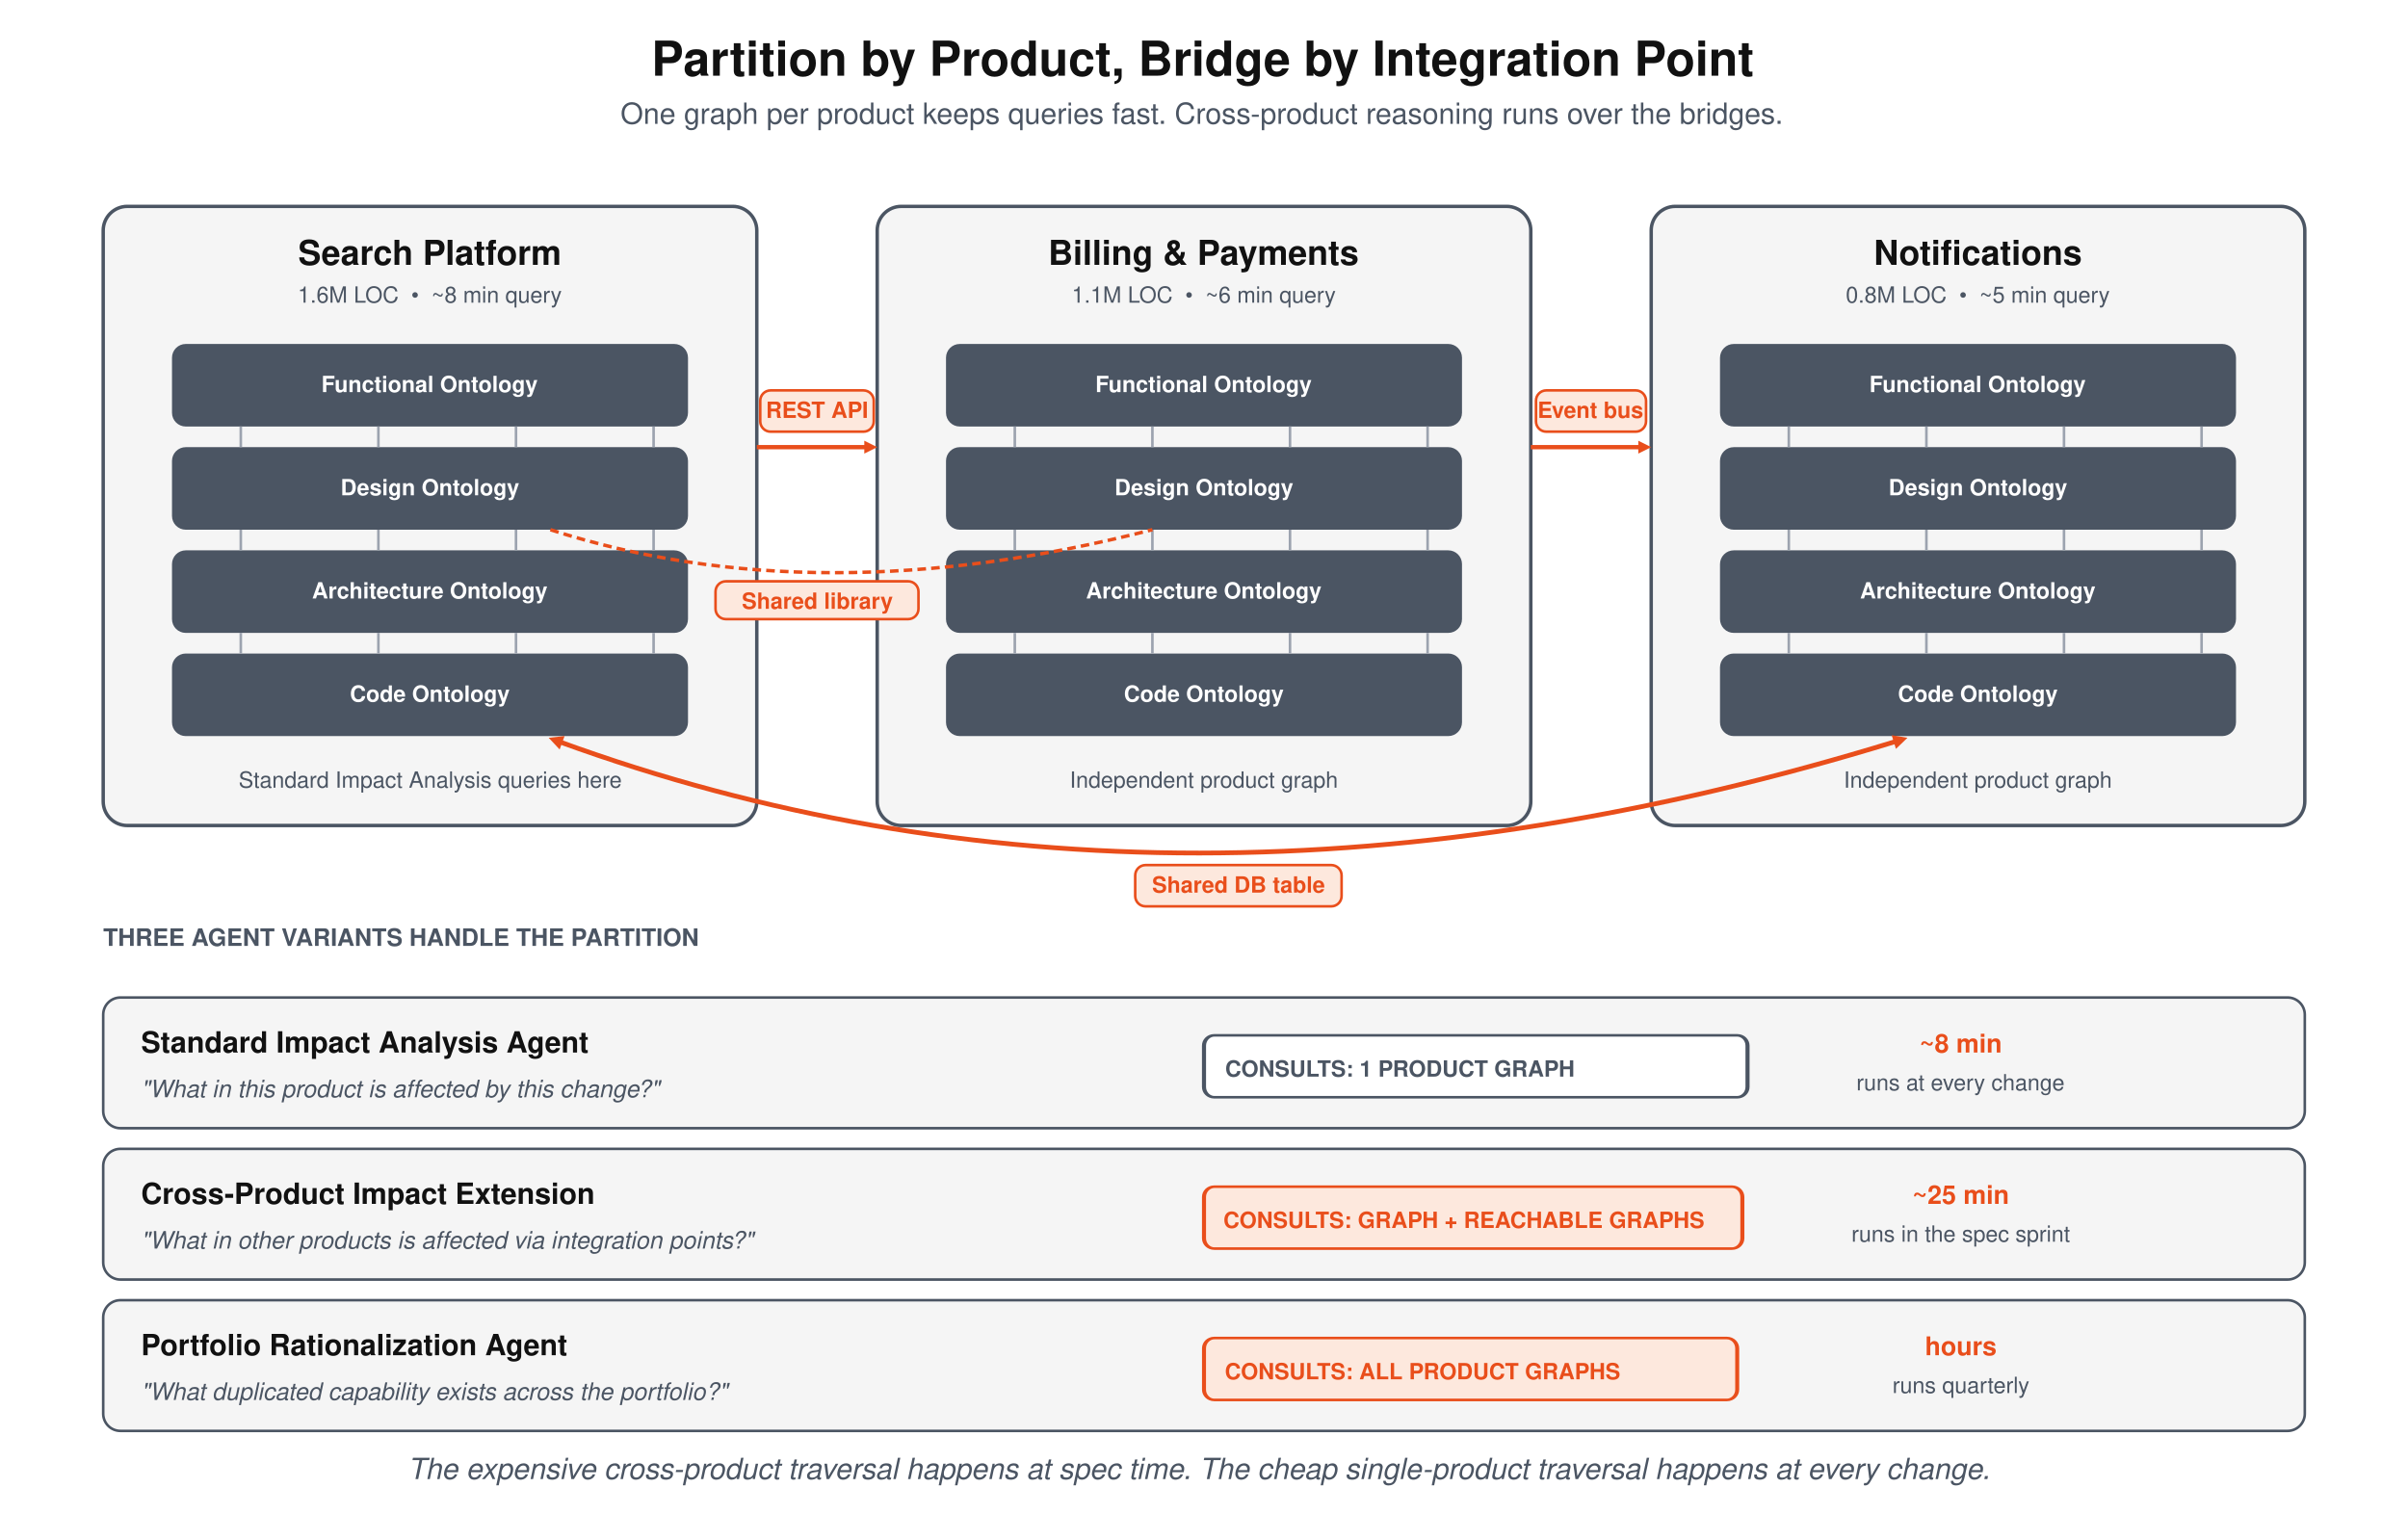
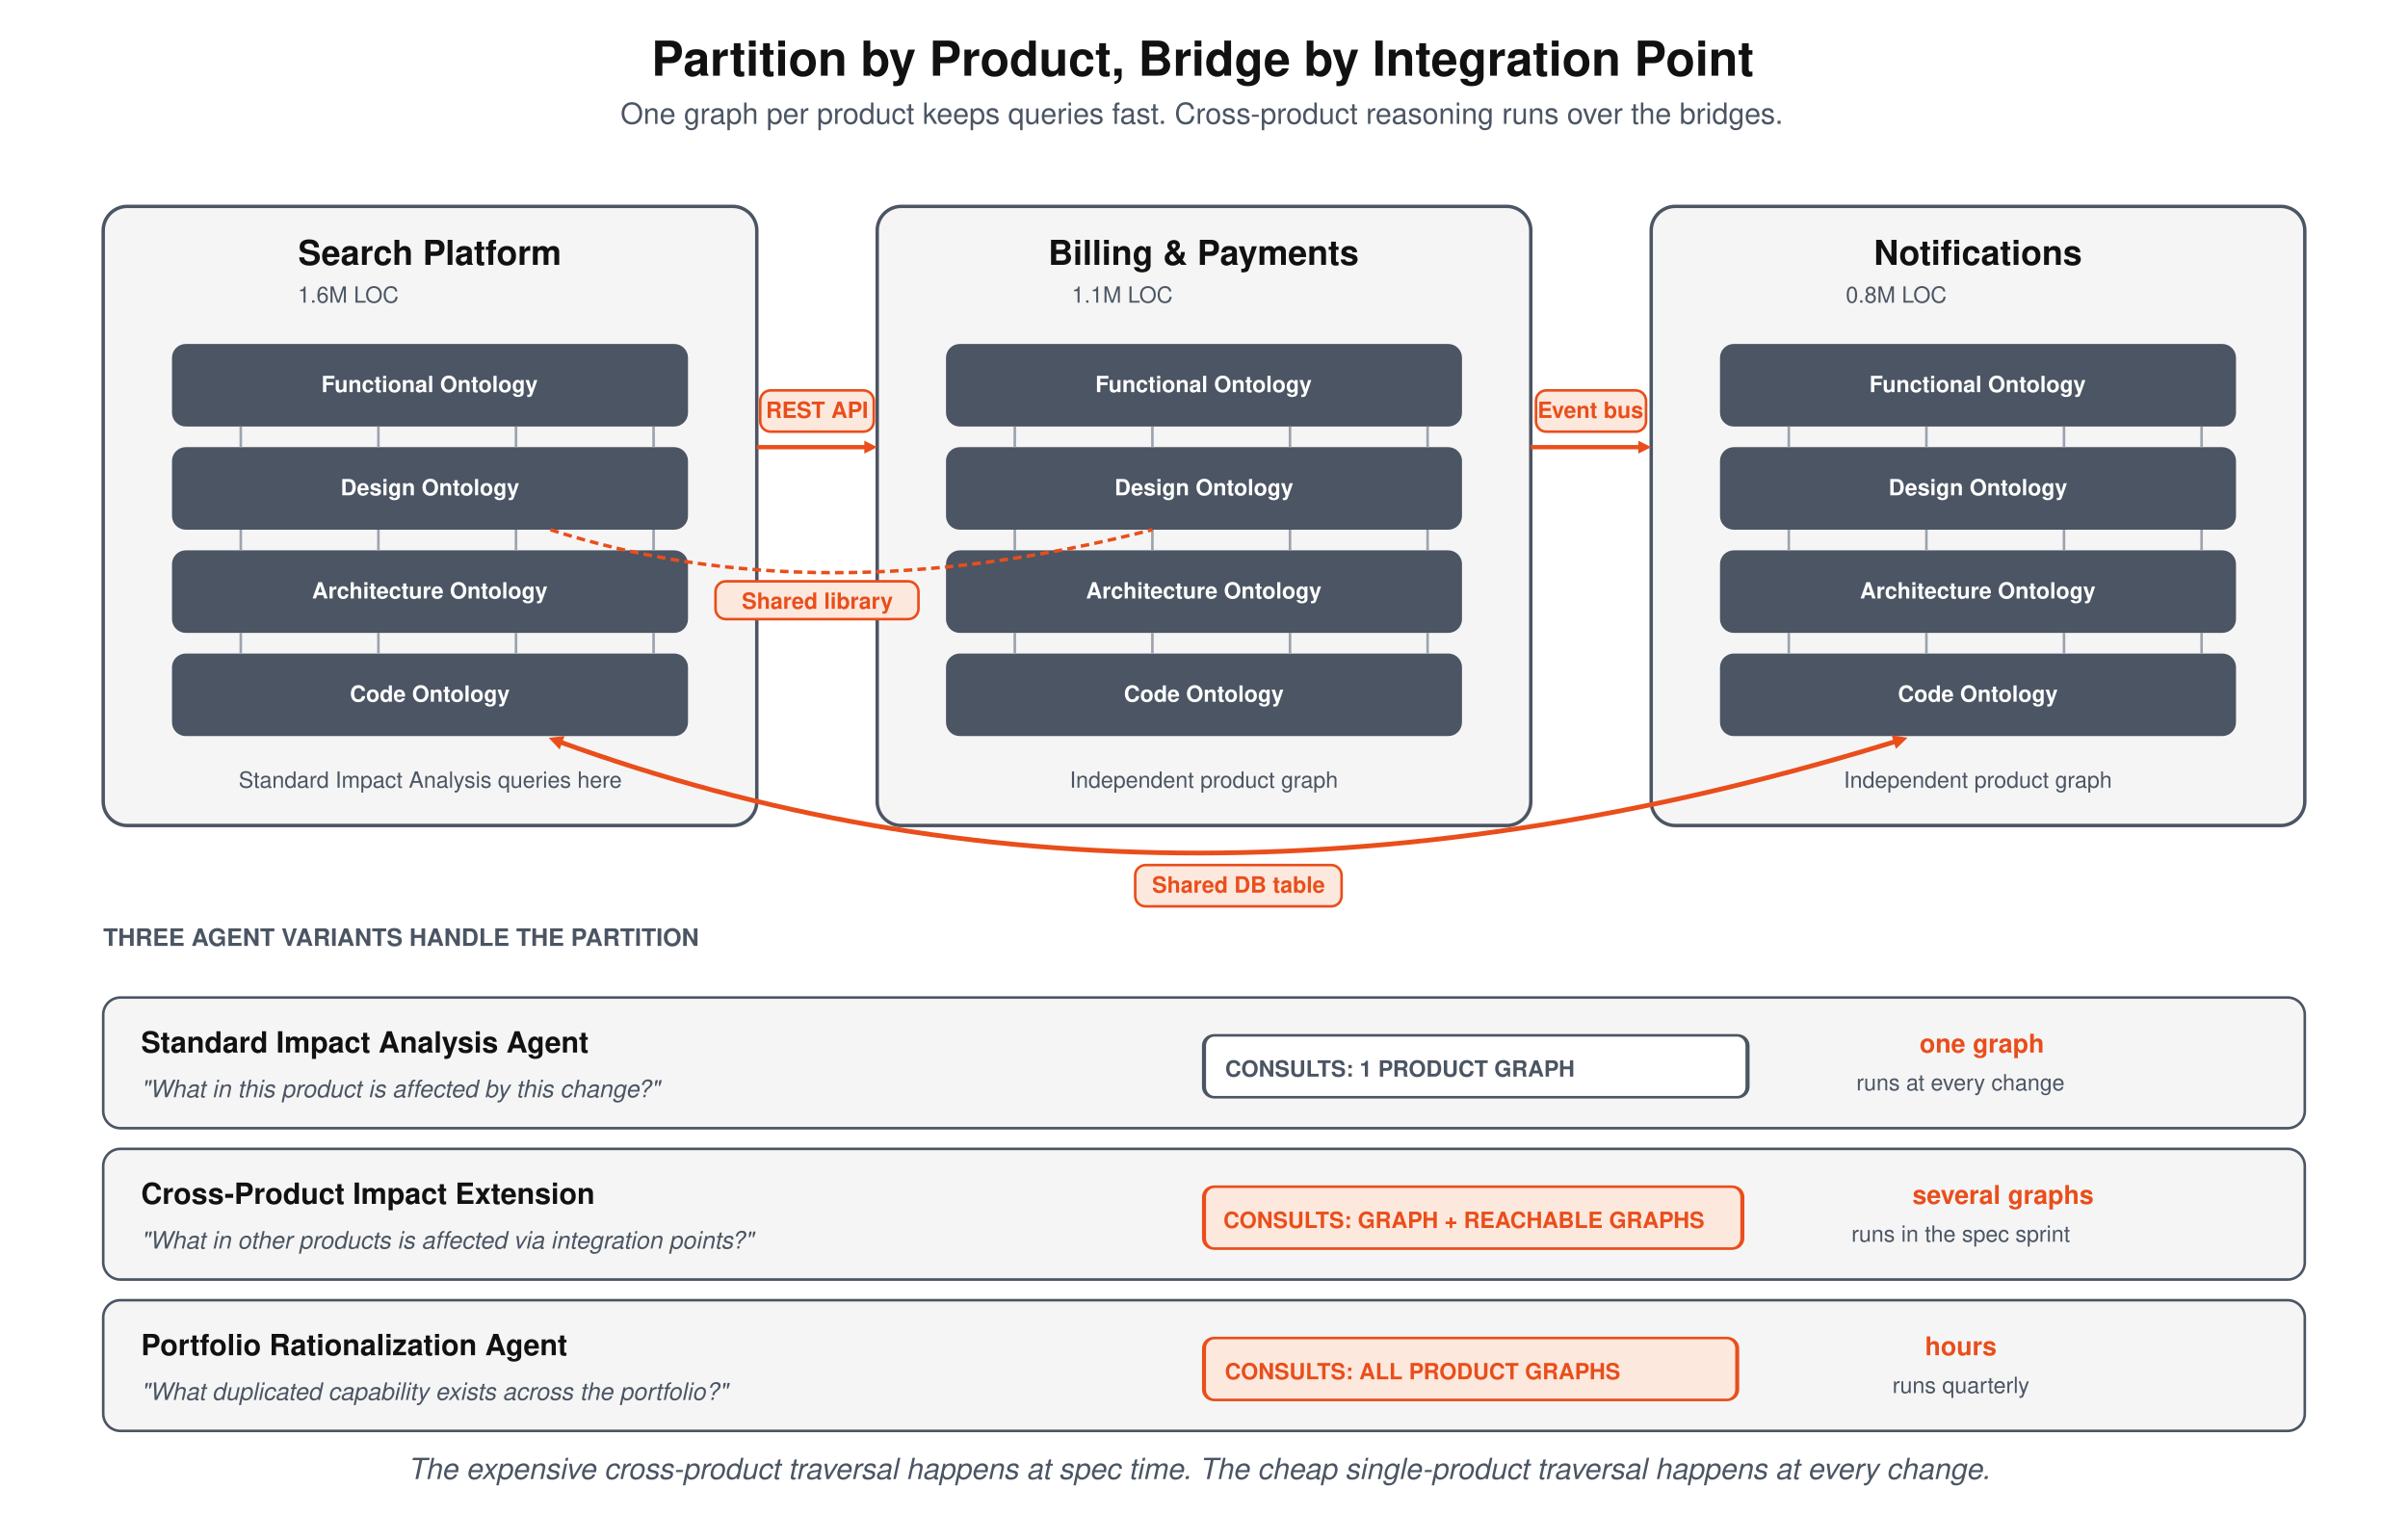
<svg xmlns="http://www.w3.org/2000/svg" viewBox="0 0 1400 880" preserveAspectRatio="xMidYMid meet" width="1400px" height="880px" version="1.1" xml:space="preserve" style="fill-rule:evenodd;clip-rule:evenodd;" class="se-svg">
  <g transform="matrix(1,0,0,1,700,44)">
    <text x="-321.234px" y="0px" style="font-family:'Helvetica-Bold', 'Helvetica';font-weight:700;font-size:28px;fill:var(--se-text,#111111);">Partition by Product, Bridge by Integration Point</text>
  </g>
  <g transform="matrix(1,0,0,1,700,72)">
    <text x="-339.24px" y="0px" style="font-family:'Helvetica';font-size:17px;fill:var(--se-text-secondary,#4b5563);">One graph per product keeps queries fast. Cross-product reasoning runs over the bridges.</text>
  </g>
  <g transform="matrix(1,0,0,1,60,120)">
    <path d="M380,14L380,346C380,353.727 373.727,360 366,360L14,360C6.273,360 0,353.727 0,346L0,14C0,6.273 6.273,0 14,0L366,0C373.727,0 380,6.273 380,14Z" style="fill:var(--se-panel-fill,#f5f5f5);stroke:var(--se-text-secondary,#4b5563);stroke-width:2px;" />
    <g transform="matrix(1,0,0,1,190,34)">
      <text x="-76.694px" y="0px" style="font-family:'Helvetica-Bold', 'Helvetica';font-weight:700;font-size:20px;fill:var(--se-text,#111111);">Search Platform</text>
    </g>
    <g transform="matrix(1,0,0,1,190,56)">
-       <text x="-76.876px" y="0px" style="font-family:'Helvetica';font-size:13px;fill:var(--se-text-secondary,#4b5563);">1.6M LOC  •  ~8 min query</text>
+       <text x="-76.876px" y="0px" style="font-family:'Helvetica';font-size:13px;fill:var(--se-text-secondary,#4b5563);">1.6M LOC</text>
    </g>
    <g transform="matrix(1,0,0,1,40,80)">
      <path d="M300,8L300,40C300,44.415 296.415,48 292,48L8,48C3.585,48 0,44.415 0,40L0,8C0,3.585 3.585,0 8,0L292,0C296.415,0 300,3.585 300,8Z" style="fill:var(--se-text-secondary,#4b5563);" />
      <g transform="matrix(1,0,0,1,150,28)">
        <text x="-63.188px" y="0px" style="font-family:'Helvetica-Bold', 'Helvetica';font-weight:700;font-size:13px;fill:var(--se-box-fill,#ffffff);">Functional Ontology</text>
      </g>
      <path d="M300,68L300,100C300,104.415 296.415,108 292,108L8,108C3.585,108 0,104.415 0,100L0,68C0,63.585 3.585,60 8,60L292,60C296.415,60 300,63.585 300,68Z" style="fill:var(--se-text-secondary,#4b5563);" />
      <g transform="matrix(1,0,0,1,150,88)">
        <text x="-52px" y="0px" style="font-family:'Helvetica-Bold', 'Helvetica';font-weight:700;font-size:13px;fill:var(--se-box-fill,#ffffff);">Design Ontology</text>
      </g>
      <path d="M300,128L300,160C300,164.415 296.415,168 292,168L8,168C3.585,168 0,164.415 0,160L0,128C0,123.585 3.585,120 8,120L292,120C296.415,120 300,123.585 300,128Z" style="fill:var(--se-text-secondary,#4b5563);" />
      <g transform="matrix(1,0,0,1,150,148)">
        <text x="-68.618px" y="0px" style="font-family:'Helvetica-Bold', 'Helvetica';font-weight:700;font-size:13px;fill:var(--se-box-fill,#ffffff);">Architecture Ontology</text>
      </g>
      <path d="M300,188L300,220C300,224.415 296.415,228 292,228L8,228C3.585,228 0,224.415 0,220L0,188C0,183.585 3.585,180 8,180L292,180C296.415,180 300,183.585 300,188Z" style="fill:var(--se-text-secondary,#4b5563);" />
      <g transform="matrix(1,0,0,1,150,208)">
        <text x="-46.579px" y="0px" style="font-family:'Helvetica-Bold', 'Helvetica';font-weight:700;font-size:13px;fill:var(--se-box-fill,#ffffff);">Code Ontology</text>
      </g>
      <path d="M40,48L40,60" style="fill:none;fill-rule:nonzero;stroke:var(--se-panel-stroke,#9ca3af);stroke-width:1.5px;" />
      <path d="M120,48L120,60" style="fill:none;fill-rule:nonzero;stroke:var(--se-panel-stroke,#9ca3af);stroke-width:1.5px;" />
      <path d="M200,48L200,60" style="fill:none;fill-rule:nonzero;stroke:var(--se-panel-stroke,#9ca3af);stroke-width:1.5px;" />
      <path d="M280,48L280,60" style="fill:none;fill-rule:nonzero;stroke:var(--se-panel-stroke,#9ca3af);stroke-width:1.5px;" />
      <path d="M40,108L40,120" style="fill:none;fill-rule:nonzero;stroke:var(--se-panel-stroke,#9ca3af);stroke-width:1.5px;" />
      <path d="M120,108L120,120" style="fill:none;fill-rule:nonzero;stroke:var(--se-panel-stroke,#9ca3af);stroke-width:1.5px;" />
      <path d="M200,108L200,120" style="fill:none;fill-rule:nonzero;stroke:var(--se-panel-stroke,#9ca3af);stroke-width:1.5px;" />
      <path d="M280,108L280,120" style="fill:none;fill-rule:nonzero;stroke:var(--se-panel-stroke,#9ca3af);stroke-width:1.5px;" />
      <path d="M40,168L40,180" style="fill:none;fill-rule:nonzero;stroke:var(--se-panel-stroke,#9ca3af);stroke-width:1.5px;" />
      <path d="M120,168L120,180" style="fill:none;fill-rule:nonzero;stroke:var(--se-panel-stroke,#9ca3af);stroke-width:1.5px;" />
      <path d="M200,168L200,180" style="fill:none;fill-rule:nonzero;stroke:var(--se-panel-stroke,#9ca3af);stroke-width:1.5px;" />
      <path d="M280,168L280,180" style="fill:none;fill-rule:nonzero;stroke:var(--se-panel-stroke,#9ca3af);stroke-width:1.5px;" />
    </g>
    <g transform="matrix(1,0,0,1,190,338)">
      <text x="-111.287px" y="0px" style="font-family:'Helvetica';font-size:13px;fill:var(--se-text-secondary,#4b5563);">Standard Impact Analysis queries here</text>
    </g>
  </g>
  <g transform="matrix(1,0,0,1,510,120)">
    <path d="M380,14L380,346C380,353.727 373.727,360 366,360L14,360C6.273,360 0,353.727 0,346L0,14C0,6.273 6.273,0 14,0L366,0C373.727,0 380,6.273 380,14Z" style="fill:var(--se-panel-fill,#f5f5f5);stroke:var(--se-text-secondary,#4b5563);stroke-width:2px;" />
    <g transform="matrix(1,0,0,1,190,34)">
      <text x="-90.576px" y="0px" style="font-family:'Helvetica-Bold', 'Helvetica';font-weight:700;font-size:20px;fill:var(--se-text,#111111);">Billing &amp; Payments</text>
    </g>
    <g transform="matrix(1,0,0,1,190,56)">
-       <text x="-76.876px" y="0px" style="font-family:'Helvetica';font-size:13px;fill:var(--se-text-secondary,#4b5563);">1.1M LOC  •  ~6 min query</text>
+       <text x="-76.876px" y="0px" style="font-family:'Helvetica';font-size:13px;fill:var(--se-text-secondary,#4b5563);">1.1M LOC</text>
    </g>
    <g transform="matrix(1,0,0,1,40,80)">
      <path d="M300,8L300,40C300,44.415 296.415,48 292,48L8,48C3.585,48 0,44.415 0,40L0,8C0,3.585 3.585,0 8,0L292,0C296.415,0 300,3.585 300,8Z" style="fill:var(--se-text-secondary,#4b5563);" />
      <g transform="matrix(1,0,0,1,150,28)">
        <text x="-63.188px" y="0px" style="font-family:'Helvetica-Bold', 'Helvetica';font-weight:700;font-size:13px;fill:var(--se-box-fill,#ffffff);">Functional Ontology</text>
      </g>
      <path d="M300,68L300,100C300,104.415 296.415,108 292,108L8,108C3.585,108 0,104.415 0,100L0,68C0,63.585 3.585,60 8,60L292,60C296.415,60 300,63.585 300,68Z" style="fill:var(--se-text-secondary,#4b5563);" />
      <g transform="matrix(1,0,0,1,150,88)">
        <text x="-52px" y="0px" style="font-family:'Helvetica-Bold', 'Helvetica';font-weight:700;font-size:13px;fill:var(--se-box-fill,#ffffff);">Design Ontology</text>
      </g>
      <path d="M300,128L300,160C300,164.415 296.415,168 292,168L8,168C3.585,168 0,164.415 0,160L0,128C0,123.585 3.585,120 8,120L292,120C296.415,120 300,123.585 300,128Z" style="fill:var(--se-text-secondary,#4b5563);" />
      <g transform="matrix(1,0,0,1,150,148)">
        <text x="-68.618px" y="0px" style="font-family:'Helvetica-Bold', 'Helvetica';font-weight:700;font-size:13px;fill:var(--se-box-fill,#ffffff);">Architecture Ontology</text>
      </g>
      <path d="M300,188L300,220C300,224.415 296.415,228 292,228L8,228C3.585,228 0,224.415 0,220L0,188C0,183.585 3.585,180 8,180L292,180C296.415,180 300,183.585 300,188Z" style="fill:var(--se-text-secondary,#4b5563);" />
      <g transform="matrix(1,0,0,1,150,208)">
        <text x="-46.579px" y="0px" style="font-family:'Helvetica-Bold', 'Helvetica';font-weight:700;font-size:13px;fill:var(--se-box-fill,#ffffff);">Code Ontology</text>
      </g>
      <path d="M40,48L40,60" style="fill:none;fill-rule:nonzero;stroke:var(--se-panel-stroke,#9ca3af);stroke-width:1.5px;" />
      <path d="M120,48L120,60" style="fill:none;fill-rule:nonzero;stroke:var(--se-panel-stroke,#9ca3af);stroke-width:1.5px;" />
      <path d="M200,48L200,60" style="fill:none;fill-rule:nonzero;stroke:var(--se-panel-stroke,#9ca3af);stroke-width:1.5px;" />
      <path d="M280,48L280,60" style="fill:none;fill-rule:nonzero;stroke:var(--se-panel-stroke,#9ca3af);stroke-width:1.5px;" />
      <path d="M40,108L40,120" style="fill:none;fill-rule:nonzero;stroke:var(--se-panel-stroke,#9ca3af);stroke-width:1.5px;" />
      <path d="M120,108L120,120" style="fill:none;fill-rule:nonzero;stroke:var(--se-panel-stroke,#9ca3af);stroke-width:1.5px;" />
      <path d="M200,108L200,120" style="fill:none;fill-rule:nonzero;stroke:var(--se-panel-stroke,#9ca3af);stroke-width:1.5px;" />
      <path d="M280,108L280,120" style="fill:none;fill-rule:nonzero;stroke:var(--se-panel-stroke,#9ca3af);stroke-width:1.5px;" />
      <path d="M40,168L40,180" style="fill:none;fill-rule:nonzero;stroke:var(--se-panel-stroke,#9ca3af);stroke-width:1.5px;" />
      <path d="M120,168L120,180" style="fill:none;fill-rule:nonzero;stroke:var(--se-panel-stroke,#9ca3af);stroke-width:1.5px;" />
      <path d="M200,168L200,180" style="fill:none;fill-rule:nonzero;stroke:var(--se-panel-stroke,#9ca3af);stroke-width:1.5px;" />
      <path d="M280,168L280,180" style="fill:none;fill-rule:nonzero;stroke:var(--se-panel-stroke,#9ca3af);stroke-width:1.5px;" />
    </g>
    <g transform="matrix(1,0,0,1,190,338)">
      <text x="-78.063px" y="0px" style="font-family:'Helvetica';font-size:13px;fill:var(--se-text-secondary,#4b5563);">Independent product graph</text>
    </g>
  </g>
  <g transform="matrix(1,0,0,1,960,120)">
    <path d="M380,14L380,346C380,353.727 373.727,360 366,360L14,360C6.273,360 0,353.727 0,346L0,14C0,6.273 6.273,0 14,0L366,0C373.727,0 380,6.273 380,14Z" style="fill:var(--se-panel-fill,#f5f5f5);stroke:var(--se-text-secondary,#4b5563);stroke-width:2px;" />
    <g transform="matrix(1,0,0,1,190,34)">
      <g transform="matrix(20,0,0,20,-21.67969,0)">
            </g>
      <g transform="matrix(20,0,0,20,-15.01953,0)">
            </g>
      <text x="-60.557px" y="0px" style="font-family:'Helvetica-Bold', 'Helvetica';font-weight:700;font-size:20px;fill:var(--se-text,#111111);">Notiﬁcations</text>
    </g>
    <g transform="matrix(1,0,0,1,190,56)">
-       <text x="-76.876px" y="0px" style="font-family:'Helvetica';font-size:13px;fill:var(--se-text-secondary,#4b5563);">0.8M LOC  •  ~5 min query</text>
+       <text x="-76.876px" y="0px" style="font-family:'Helvetica';font-size:13px;fill:var(--se-text-secondary,#4b5563);">0.8M LOC</text>
    </g>
    <g transform="matrix(1,0,0,1,40,80)">
      <path d="M300,8L300,40C300,44.415 296.415,48 292,48L8,48C3.585,48 0,44.415 0,40L0,8C0,3.585 3.585,0 8,0L292,0C296.415,0 300,3.585 300,8Z" style="fill:var(--se-text-secondary,#4b5563);" />
      <g transform="matrix(1,0,0,1,150,28)">
        <text x="-63.188px" y="0px" style="font-family:'Helvetica-Bold', 'Helvetica';font-weight:700;font-size:13px;fill:var(--se-box-fill,#ffffff);">Functional Ontology</text>
      </g>
      <path d="M300,68L300,100C300,104.415 296.415,108 292,108L8,108C3.585,108 0,104.415 0,100L0,68C0,63.585 3.585,60 8,60L292,60C296.415,60 300,63.585 300,68Z" style="fill:var(--se-text-secondary,#4b5563);" />
      <g transform="matrix(1,0,0,1,150,88)">
        <text x="-52px" y="0px" style="font-family:'Helvetica-Bold', 'Helvetica';font-weight:700;font-size:13px;fill:var(--se-box-fill,#ffffff);">Design Ontology</text>
      </g>
      <path d="M300,128L300,160C300,164.415 296.415,168 292,168L8,168C3.585,168 0,164.415 0,160L0,128C0,123.585 3.585,120 8,120L292,120C296.415,120 300,123.585 300,128Z" style="fill:var(--se-text-secondary,#4b5563);" />
      <g transform="matrix(1,0,0,1,150,148)">
        <text x="-68.618px" y="0px" style="font-family:'Helvetica-Bold', 'Helvetica';font-weight:700;font-size:13px;fill:var(--se-box-fill,#ffffff);">Architecture Ontology</text>
      </g>
      <path d="M300,188L300,220C300,224.415 296.415,228 292,228L8,228C3.585,228 0,224.415 0,220L0,188C0,183.585 3.585,180 8,180L292,180C296.415,180 300,183.585 300,188Z" style="fill:var(--se-text-secondary,#4b5563);" />
      <g transform="matrix(1,0,0,1,150,208)">
        <text x="-46.579px" y="0px" style="font-family:'Helvetica-Bold', 'Helvetica';font-weight:700;font-size:13px;fill:var(--se-box-fill,#ffffff);">Code Ontology</text>
      </g>
      <path d="M40,48L40,60" style="fill:none;fill-rule:nonzero;stroke:var(--se-panel-stroke,#9ca3af);stroke-width:1.5px;" />
      <path d="M120,48L120,60" style="fill:none;fill-rule:nonzero;stroke:var(--se-panel-stroke,#9ca3af);stroke-width:1.5px;" />
      <path d="M200,48L200,60" style="fill:none;fill-rule:nonzero;stroke:var(--se-panel-stroke,#9ca3af);stroke-width:1.5px;" />
      <path d="M280,48L280,60" style="fill:none;fill-rule:nonzero;stroke:var(--se-panel-stroke,#9ca3af);stroke-width:1.5px;" />
      <path d="M40,108L40,120" style="fill:none;fill-rule:nonzero;stroke:var(--se-panel-stroke,#9ca3af);stroke-width:1.5px;" />
      <path d="M120,108L120,120" style="fill:none;fill-rule:nonzero;stroke:var(--se-panel-stroke,#9ca3af);stroke-width:1.5px;" />
      <path d="M200,108L200,120" style="fill:none;fill-rule:nonzero;stroke:var(--se-panel-stroke,#9ca3af);stroke-width:1.5px;" />
      <path d="M280,108L280,120" style="fill:none;fill-rule:nonzero;stroke:var(--se-panel-stroke,#9ca3af);stroke-width:1.5px;" />
      <path d="M40,168L40,180" style="fill:none;fill-rule:nonzero;stroke:var(--se-panel-stroke,#9ca3af);stroke-width:1.5px;" />
      <path d="M120,168L120,180" style="fill:none;fill-rule:nonzero;stroke:var(--se-panel-stroke,#9ca3af);stroke-width:1.5px;" />
      <path d="M200,168L200,180" style="fill:none;fill-rule:nonzero;stroke:var(--se-panel-stroke,#9ca3af);stroke-width:1.5px;" />
      <path d="M280,168L280,180" style="fill:none;fill-rule:nonzero;stroke:var(--se-panel-stroke,#9ca3af);stroke-width:1.5px;" />
    </g>
    <g transform="matrix(1,0,0,1,190,338)">
      <text x="-78.063px" y="0px" style="font-family:'Helvetica';font-size:13px;fill:var(--se-text-secondary,#4b5563);">Independent product graph</text>
    </g>
  </g>
  <g>
    <g>
      <path d="M440,260L510,260" style="fill:none;fill-rule:nonzero;" />
      <path d="M502.5,256.25L510,260L502.5,263.75L502.5,256.25Z" style="fill:var(--se-accent,#E94E1B);fill-rule:nonzero;" />
      <path d="M440,260L504,260" style="fill:none;fill-rule:nonzero;stroke:var(--se-accent,#E94E1B);stroke-width:2.5px;" />
    </g>
    <g transform="matrix(1,0,0,1,0,-5)">
      <path d="M508,238L508,250C508,253.311 505.311,256 502,256L448,256C444.689,256 442,253.311 442,250L442,238C442,234.689 444.689,232 448,232L502,232C505.311,232 508,234.689 508,238Z" style="fill:var(--se-accent-fill,#FDE8DD);stroke:var(--se-accent,#E94E1B);stroke-width:1.5px;" />
    </g>
    <g transform="matrix(1,0,0,1,475,243)">
      <text x="-29.739px" y="0px" style="font-family:'Helvetica-Bold', 'Helvetica';font-weight:700;font-size:13px;fill:var(--se-accent,#E94E1B);">REST API</text>
    </g>
  </g>
  <g>
    <g>
      <path d="M890,260L960,260" style="fill:none;fill-rule:nonzero;" />
      <path d="M952.5,256.25L960,260L952.5,263.75L952.5,256.25Z" style="fill:var(--se-accent,#E94E1B);fill-rule:nonzero;" />
      <path d="M890,260L954,260" style="fill:none;fill-rule:nonzero;stroke:var(--se-accent,#E94E1B);stroke-width:2.5px;" />
    </g>
    <g transform="matrix(1,0,0,1,0,-5)">
      <path d="M957,238L957,250C957,253.311 954.311,256 951,256L899,256C895.689,256 893,253.311 893,250L893,238C893,234.689 895.689,232 899,232L951,232C954.311,232 957,234.689 957,238Z" style="fill:var(--se-accent-fill,#FDE8DD);stroke:var(--se-accent,#E94E1B);stroke-width:1.5px;" />
    </g>
    <g transform="matrix(1,0,0,1,925,243)">
      <text x="-31.062px" y="0px" style="font-family:'Helvetica-Bold', 'Helvetica';font-weight:700;font-size:13px;fill:var(--se-accent,#E94E1B);">Event bus</text>
    </g>
  </g>
  <g>
    <g transform="matrix(0.858696,0,0,1.313725,78.56522,-107)">
      <g transform="matrix(1.164557,-0,-0,0.761194,-91.49367,81.44776)">
        <path d="M328.249,427.969L319,429L325.374,435.78L328.249,427.969Z" style="fill:var(--se-accent,#E94E1B);fill-rule:nonzero;" />
        <path d="M1099.818,427.489L1109,429L1102.282,435.439L1099.818,427.489Z" style="fill:var(--se-accent,#E94E1B);fill-rule:nonzero;" />
        <path d="M325.249,431.3C562.211,517.676 821.341,517.567 1102.64,430.971" style="fill:none;fill-rule:nonzero;stroke:var(--se-accent,#E94E1B);stroke-width:2.77px;" />
      </g>
    </g>
    <g transform="matrix(1,0,0,1,0,35)">
      <path d="M780,474L780,486C780,489.311 777.311,492 774,492L666,492C662.689,492 660,489.311 660,486L660,474C660,470.689 662.689,468 666,468L774,468C777.311,468 780,470.689 780,474Z" style="fill:var(--se-accent-fill,#FDE8DD);stroke:var(--se-accent,#E94E1B);stroke-width:1.5px;" />
    </g>
    <g transform="matrix(1,0,0,1,720,519)">
      <text x="-50.207px" y="0px" style="font-family:'Helvetica-Bold', 'Helvetica';font-weight:700;font-size:13px;fill:var(--se-accent,#E94E1B);">Shared DB table</text>
    </g>
  </g>
  <g>
    <path d="M320,308C423.333,341.333 540,341.333 670,308" style="fill:none;fill-rule:nonzero;stroke:var(--se-accent,#E94E1B);stroke-width:2px;stroke-dasharray:5,3;" />
    <g transform="matrix(1,0,0,1,0,4)">
      <path d="M534,340L534,350C534,353.311 531.311,356 528,356L422,356C418.689,356 416,353.311 416,350L416,340C416,336.689 418.689,334 422,334L528,334C531.311,334 534,336.689 534,340Z" style="fill:var(--se-accent-fill,#FDE8DD);stroke:var(--se-accent,#E94E1B);stroke-width:1.5px;" />
    </g>
    <g transform="matrix(1,0,0,1,475,354)">
      <text x="-43.713px" y="0px" style="font-family:'Helvetica-Bold', 'Helvetica';font-weight:700;font-size:13px;fill:var(--se-accent,#E94E1B);">Shared library</text>
    </g>
  </g>
  <g transform="matrix(1,0,0,1,60,550)">
    <text x="0px" y="0px" style="font-family:'Helvetica-Bold', 'Helvetica';font-weight:700;font-size:14px;fill:var(--se-text-secondary,#4b5563);">THREE AGENT VARIANTS HANDLE THE PARTITION</text>
    <g transform="matrix(1,0,0,1,0,30)">
      <path d="M1280,10L1280,66C1280,71.519 1275.519,76 1270,76L10,76C4.481,76 0,71.519 0,66L0,10C0,4.481 4.481,0 10,0L1270,0C1275.519,0 1280,4.481 1280,10Z" style="fill:var(--se-panel-fill,#f5f5f5);stroke:var(--se-text-secondary,#4b5563);stroke-width:1.5px;" />
      <g transform="matrix(1,0,0,1,22,32)">
        <text x="0px" y="0px" style="font-family:'Helvetica-Bold', 'Helvetica';font-weight:700;font-size:17px;fill:var(--se-text,#111111);">Standard Impact Analysis Agent</text>
      </g>
      <g transform="matrix(1,0,0,1,22,58)">
        <text x="0px" y="0px" style="font-family:'Helvetica-Oblique', 'Helvetica';font-style:italic;font-size:14px;fill:var(--se-text-secondary,#4b5563);">"What in this product is affected by this change?"</text>
      </g>
      <g transform="matrix(1.58,0,0,1,-371.2,0)">
        <path d="M840,28L840,52C840,55.311 838.298,58 836.203,58L643.797,58C641.702,58 640,55.311 640,52L640,28C640,24.689 641.702,22 643.797,22L836.203,22C838.298,22 840,24.689 840,28Z" style="fill:var(--se-box-fill,#ffffff);stroke:var(--se-text-secondary,#4b5563);stroke-width:1.5px;" />
      </g>
      <g transform="matrix(1,0,0,1,755.935,46)">
        <text x="-103.64px" y="0px" style="font-family:'Helvetica-Bold', 'Helvetica';font-weight:700;font-size:13px;fill:var(--se-text-secondary,#4b5563);">CONSULTS: 1 PRODUCT GRAPH</text>
      </g>
      <g transform="matrix(1,0,0,1,1080,32)">
-         <text x="-23.969px" y="0px" style="font-family:'Helvetica-Bold', 'Helvetica';font-weight:700;font-size:15px;fill:var(--se-accent,#E94E1B);">~8 min</text>
+         <text x="-23.969px" y="0px" style="font-family:'Helvetica-Bold', 'Helvetica';font-weight:700;font-size:15px;fill:var(--se-accent,#E94E1B);">one graph</text>
      </g>
      <g transform="matrix(1,0,0,1,1080,54)">
        <text x="-60.703px" y="0px" style="font-family:'Helvetica';font-size:13px;fill:var(--se-text-secondary,#4b5563);">runs at every change</text>
      </g>
    </g>
    <g transform="matrix(1,0,0,1,0,118)">
      <path d="M1280,10L1280,66C1280,71.519 1275.519,76 1270,76L10,76C4.481,76 0,71.519 0,66L0,10C0,4.481 4.481,0 10,0L1270,0C1275.519,0 1280,4.481 1280,10Z" style="fill:var(--se-panel-fill,#f5f5f5);stroke:var(--se-text-secondary,#4b5563);stroke-width:1.5px;" />
      <g transform="matrix(1,0,0,1,22,32)">
        <text x="0px" y="0px" style="font-family:'Helvetica-Bold', 'Helvetica';font-weight:700;font-size:17px;fill:var(--se-text,#111111);">Cross-Product Impact Extension</text>
      </g>
      <g transform="matrix(1,0,0,1,22,58)">
        <text x="0px" y="0px" style="font-family:'Helvetica-Oblique', 'Helvetica';font-style:italic;font-size:14px;fill:var(--se-text-secondary,#4b5563);">"What in other products is affected via integration points?"</text>
      </g>
      <g transform="matrix(1.565,0,0,1,-361.6,0)">
        <path d="M840,28L840,52C840,55.311 838.282,58 836.166,58L643.834,58C641.718,58 640,55.311 640,52L640,28C640,24.689 641.718,22 643.834,22L836.166,22C838.282,22 840,24.689 840,28Z" style="fill:var(--se-accent-fill,#FDE8DD);stroke:var(--se-accent,#E94E1B);stroke-width:1.5px;" />
      </g>
      <g transform="matrix(1,0,0,1,793.935,46)">
        <text x="-142.688px" y="0px" style="font-family:'Helvetica-Bold', 'Helvetica';font-weight:700;font-size:13px;fill:var(--se-accent,#E94E1B);">CONSULTS: GRAPH + REACHABLE GRAPHS</text>
      </g>
      <g transform="matrix(1,0,0,1,1080,32)">
-         <text x="-28.14px" y="0px" style="font-family:'Helvetica-Bold', 'Helvetica';font-weight:700;font-size:15px;fill:var(--se-accent,#E94E1B);">~25 min</text>
+         <text x="-28.14px" y="0px" style="font-family:'Helvetica-Bold', 'Helvetica';font-weight:700;font-size:15px;fill:var(--se-accent,#E94E1B);">several graphs</text>
      </g>
      <g transform="matrix(1,0,0,1,1080,54)">
        <text x="-63.588px" y="0px" style="font-family:'Helvetica';font-size:13px;fill:var(--se-text-secondary,#4b5563);">runs in the spec sprint</text>
      </g>
    </g>
    <g transform="matrix(1,0,0,1,0,206)">
      <path d="M1280,10L1280,66C1280,71.519 1275.519,76 1270,76L10,76C4.481,76 0,71.519 0,66L0,10C0,4.481 4.481,0 10,0L1270,0C1275.519,0 1280,4.481 1280,10Z" style="fill:var(--se-panel-fill,#f5f5f5);stroke:var(--se-text-secondary,#4b5563);stroke-width:1.5px;" />
      <g transform="matrix(1,0,0,1,22,32)">
        <text x="0px" y="0px" style="font-family:'Helvetica-Bold', 'Helvetica';font-weight:700;font-size:17px;fill:var(--se-text,#111111);">Portfolio Rationalization Agent</text>
      </g>
      <g transform="matrix(1,0,0,1,22,58)">
        <text x="0px" y="0px" style="font-family:'Helvetica-Oblique', 'Helvetica';font-style:italic;font-size:14px;fill:var(--se-text-secondary,#4b5563);">"What duplicated capability exists across the portfolio?"</text>
      </g>
      <g transform="matrix(1.55,0,0,1,-352,0)">
        <path d="M840,28L840,52C840,55.311 838.265,58 836.129,58L643.871,58C641.735,58 640,55.311 640,52L640,28C640,24.689 641.735,22 643.871,22L836.129,22C838.265,22 840,24.689 840,28Z" style="fill:var(--se-accent-fill,#FDE8DD);stroke:var(--se-accent,#E94E1B);stroke-width:1.5px;" />
      </g>
      <g transform="matrix(1,0,0,1,768.935,46)">
        <text x="-116.838px" y="0px" style="font-family:'Helvetica-Bold', 'Helvetica';font-weight:700;font-size:13px;fill:var(--se-accent,#E94E1B);">CONSULTS: ALL PRODUCT GRAPHS</text>
      </g>
      <g transform="matrix(1,0,0,1,1080,32)">
        <text x="-20.834px" y="0px" style="font-family:'Helvetica-Bold', 'Helvetica';font-weight:700;font-size:15px;fill:var(--se-accent,#E94E1B);">hours</text>
      </g>
      <g transform="matrix(1,0,0,1,1080,54)">
        <text x="-39.74px" y="0px" style="font-family:'Helvetica';font-size:13px;fill:var(--se-text-secondary,#4b5563);">runs quarterly</text>
      </g>
    </g>
  </g>
  <g transform="matrix(1,0,0,1,700,860)">
    <text x="-462.881px" y="0px" style="font-family:'Helvetica-Oblique', 'Helvetica';font-style:italic;font-size:17px;fill:var(--se-text-secondary,#4b5563);">The expensive cross-product traversal happens at spec time. The cheap single-product traversal happens at every change.</text>
  </g>
</svg>
